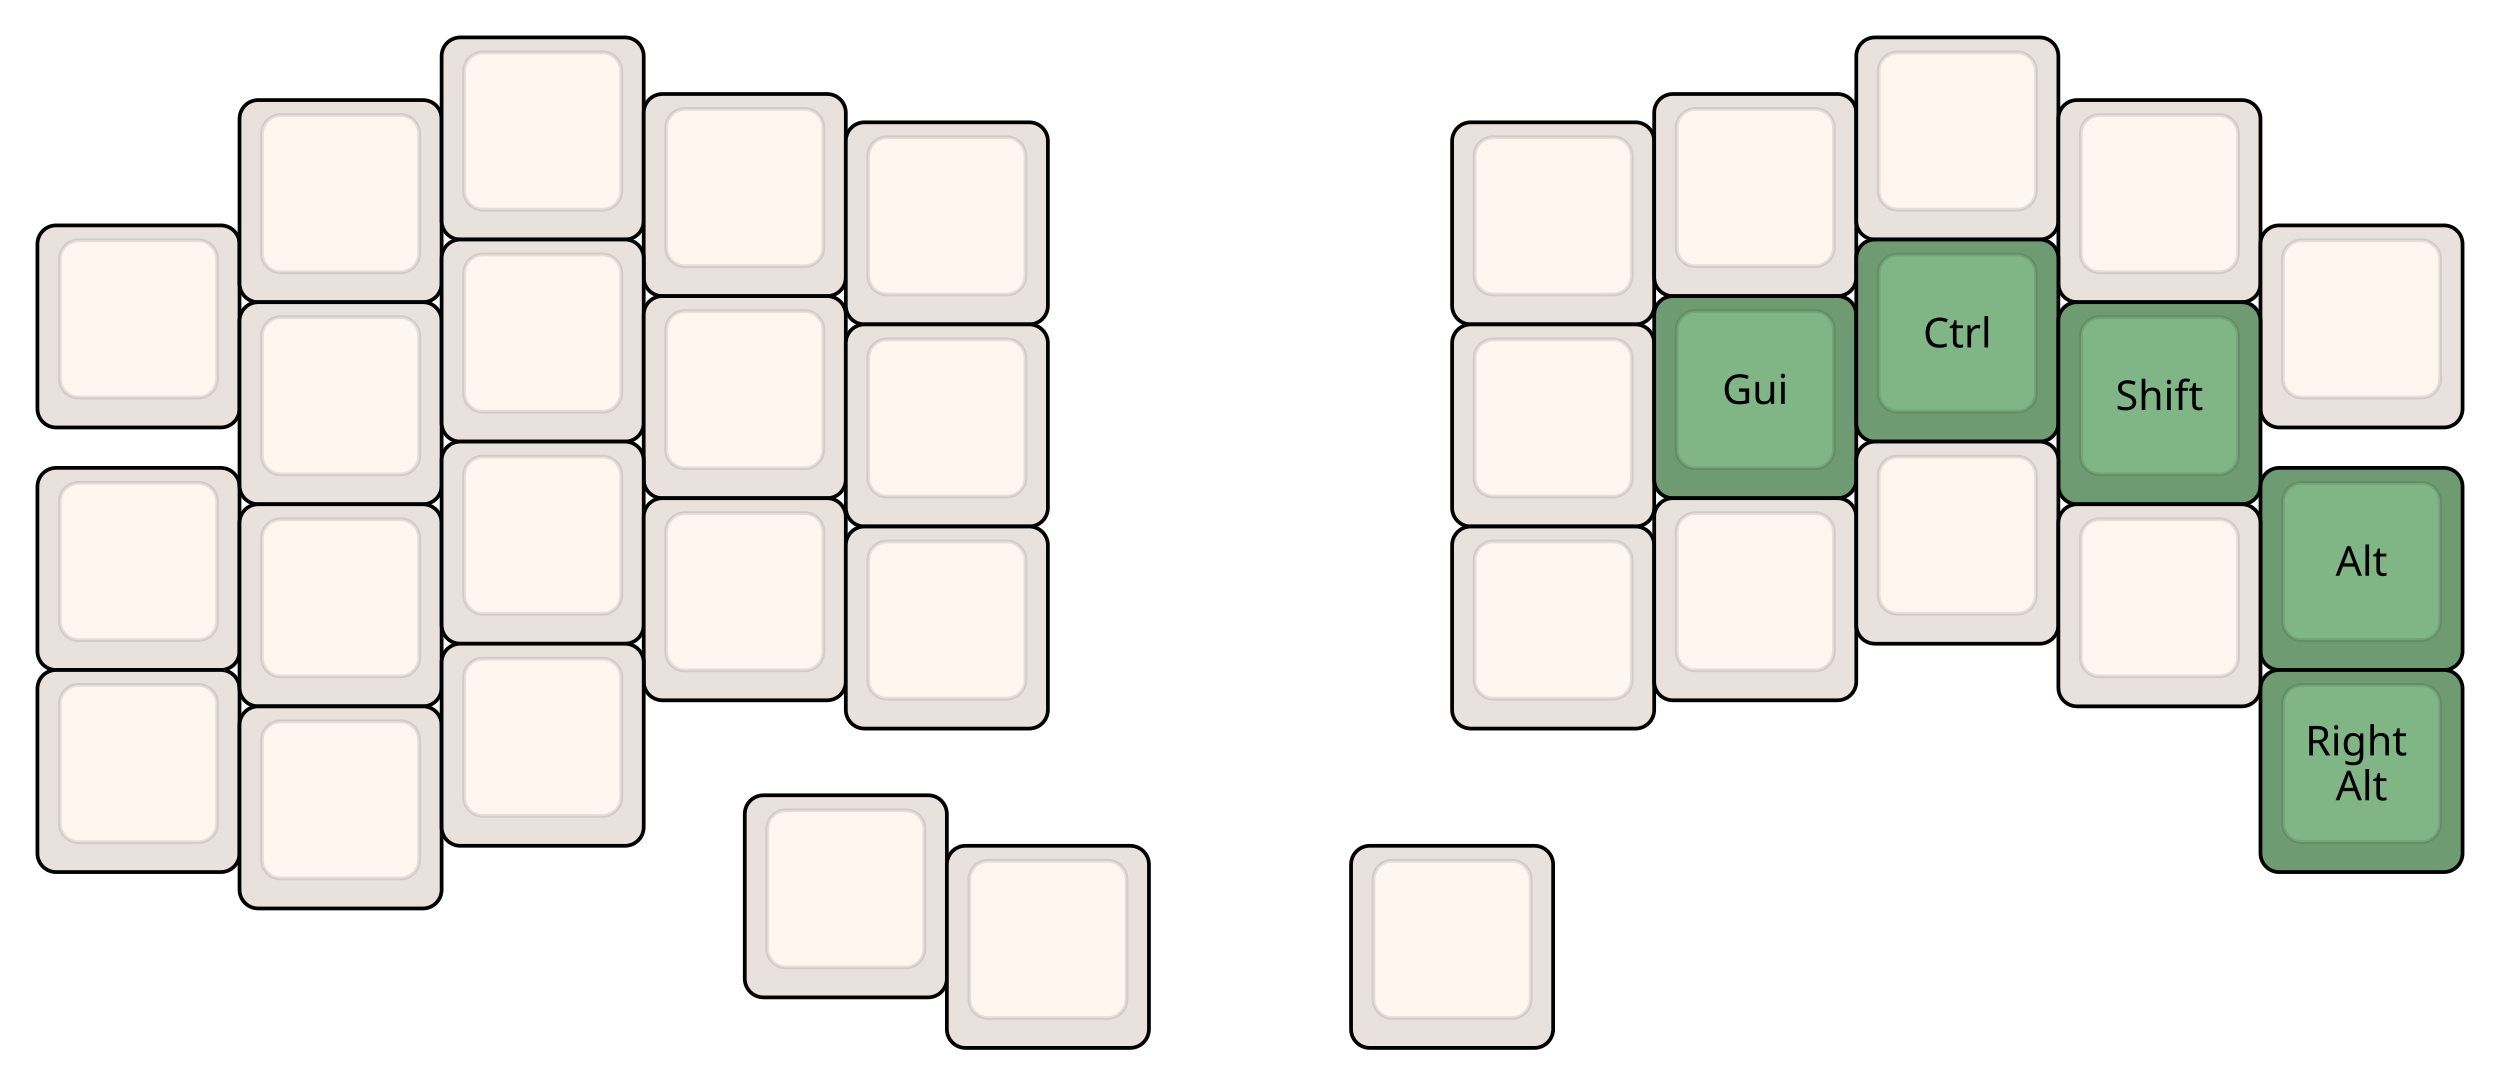
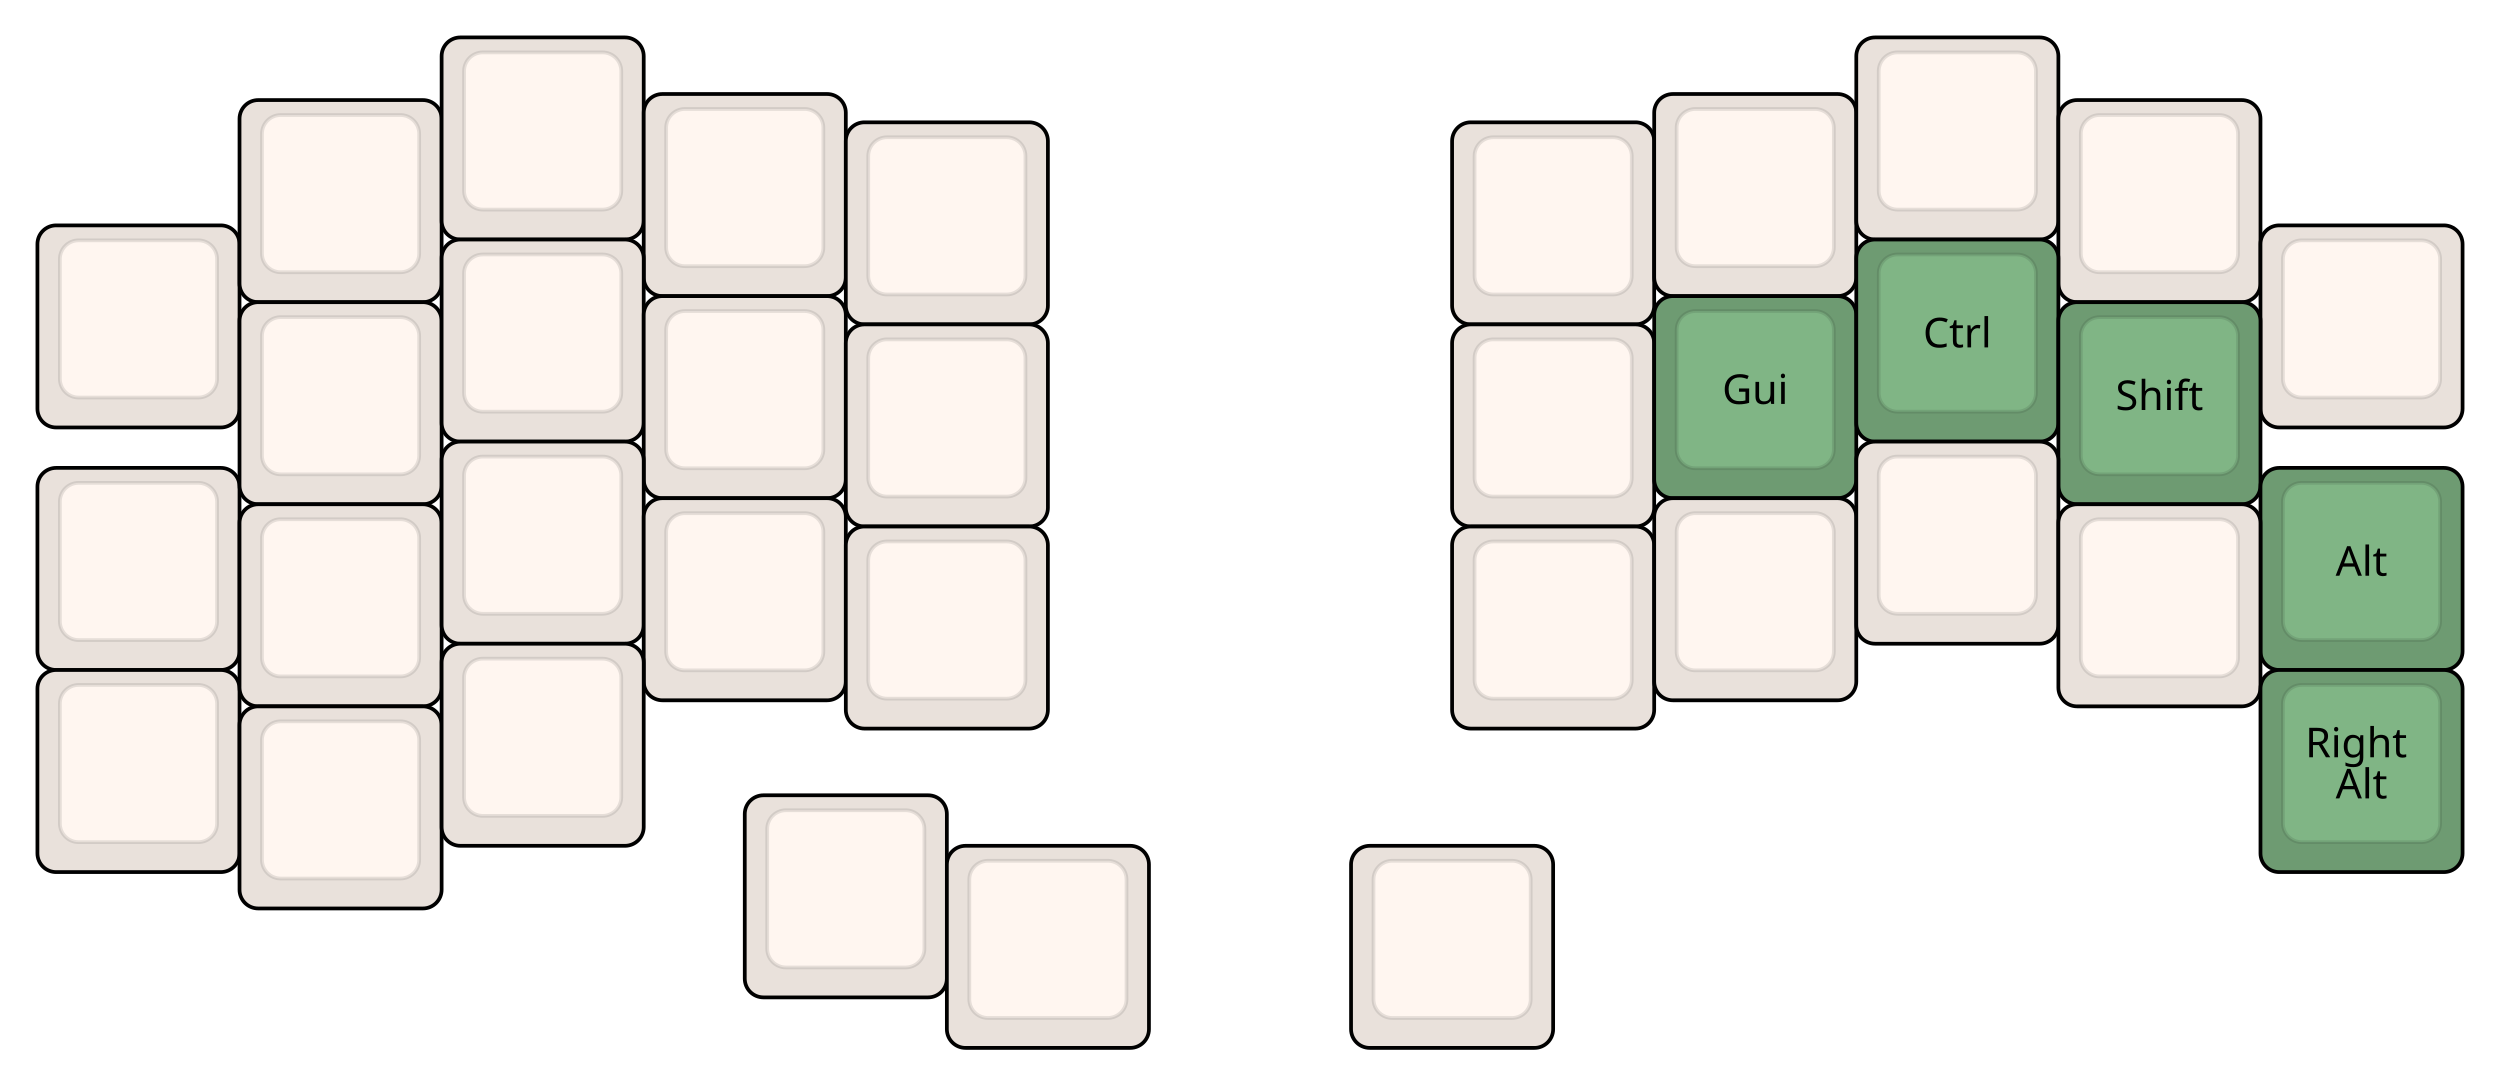
<svg xmlns="http://www.w3.org/2000/svg" width="668px" height="290x" viewBox="0 0 668 290">
  <style type="text/css">
    .keycap .border { stroke: black; stroke-width: 1; }
    .keycap .inner.border { stroke: rgba(0,0,0,.1); }
    .keycap { font-family: sans-serif; font-size: 11px}
    .keycap .sub { font-size: 9px}
  </style>
  <g class="keycap blank">
    <rect x="10" y="60.22" width="54" height="54" rx="5" fill="#e9e1db" class="outer border" />
    <rect x="16" y="64.22" width="42" height="42" rx="5" fill="#fff6f0" class="inner border" />
  </g>
  <g class="keycap blank">
    <rect x="64" y="26.74" width="54" height="54" rx="5" fill="#e9e1db" class="outer border" />
    <rect x="70" y="30.74" width="42" height="42" rx="5" fill="#fff6f0" class="inner border" />
  </g>
  <g class="keycap blank">
    <rect x="118" y="10" width="54" height="54" rx="5" fill="#e9e1db" class="outer border" />
    <rect x="124" y="14" width="42" height="42" rx="5" fill="#fff6f0" class="inner border" />
  </g>
  <g class="keycap blank">
    <rect x="172" y="25.12" width="54" height="54" rx="5" fill="#e9e1db" class="outer border" />
    <rect x="178" y="29.12" width="42" height="42" rx="5" fill="#fff6f0" class="inner border" />
  </g>
  <g class="keycap blank">
    <rect x="226" y="32.68" width="54" height="54" rx="5" fill="#e9e1db" class="outer border" />
    <rect x="232" y="36.68" width="42" height="42" rx="5" fill="#fff6f0" class="inner border" />
  </g>
  <g class="keycap blank">
    <rect x="388" y="32.68" width="54" height="54" rx="5" fill="#e9e1db" class="outer border" />
    <rect x="394" y="36.68" width="42" height="42" rx="5" fill="#fff6f0" class="inner border" />
  </g>
  <g class="keycap blank">
    <rect x="442" y="25.12" width="54" height="54" rx="5" fill="#e9e1db" class="outer border" />
    <rect x="448" y="29.12" width="42" height="42" rx="5" fill="#fff6f0" class="inner border" />
  </g>
  <g class="keycap blank">
    <rect x="496" y="10" width="54" height="54" rx="5" fill="#e9e1db" class="outer border" />
    <rect x="502" y="14" width="42" height="42" rx="5" fill="#fff6f0" class="inner border" />
  </g>
  <g class="keycap blank">
    <rect x="550" y="26.74" width="54" height="54" rx="5" fill="#e9e1db" class="outer border" />
    <rect x="556" y="30.74" width="42" height="42" rx="5" fill="#fff6f0" class="inner border" />
  </g>
  <g class="keycap blank">
    <rect x="604" y="60.22" width="54" height="54" rx="5" fill="#e9e1db" class="outer border" />
    <rect x="610" y="64.22" width="42" height="42" rx="5" fill="#fff6f0" class="inner border" />
  </g>
  <g class="keycap blank">
    <rect x="10" y="125.02" width="54" height="54" rx="5" fill="#e9e1db" class="outer border" />
    <rect x="16" y="129.02" width="42" height="42" rx="5" fill="#fff6f0" class="inner border" />
  </g>
  <g class="keycap blank">
    <rect x="64" y="80.74" width="54" height="54" rx="5" fill="#e9e1db" class="outer border" />
    <rect x="70" y="84.74" width="42" height="42" rx="5" fill="#fff6f0" class="inner border" />
  </g>
  <g class="keycap blank">
    <rect x="118" y="64" width="54" height="54" rx="5" fill="#e9e1db" class="outer border" />
    <rect x="124" y="68" width="42" height="42" rx="5" fill="#fff6f0" class="inner border" />
  </g>
  <g class="keycap blank">
    <rect x="172" y="79.12" width="54" height="54" rx="5" fill="#e9e1db" class="outer border" />
    <rect x="178" y="83.12" width="42" height="42" rx="5" fill="#fff6f0" class="inner border" />
  </g>
  <g class="keycap blank">
    <rect x="226" y="86.68" width="54" height="54" rx="5" fill="#e9e1db" class="outer border" />
    <rect x="232" y="90.68" width="42" height="42" rx="5" fill="#fff6f0" class="inner border" />
  </g>
  <g class="keycap blank">
    <rect x="388" y="86.68" width="54" height="54" rx="5" fill="#e9e1db" class="outer border" />
    <rect x="394" y="90.68" width="42" height="42" rx="5" fill="#fff6f0" class="inner border" />
  </g>
  <g class="keycap mod1">
    <rect x="442" y="79.12" width="54" height="54" rx="5" fill="#6e9b72" class="outer border" />
    <rect x="448" y="83.12" width="42" height="42" rx="5" fill="#80b585" class="inner border" />
    <text x="469" y="104.12" text-anchor="middle" dominant-baseline="middle" class="main">
      <tspan x="469" dy="0">Gui</tspan>
    </text>
  </g>
  <g class="keycap mod1">
    <rect x="496" y="64" width="54" height="54" rx="5" fill="#6e9b72" class="outer border" />
    <rect x="502" y="68" width="42" height="42" rx="5" fill="#80b585" class="inner border" />
    <text x="523" y="89" text-anchor="middle" dominant-baseline="middle" class="main">
      <tspan x="523" dy="0">Ctrl</tspan>
    </text>
  </g>
  <g class="keycap mod1">
    <rect x="550" y="80.74" width="54" height="54" rx="5" fill="#6e9b72" class="outer border" />
    <rect x="556" y="84.74" width="42" height="42" rx="5" fill="#80b585" class="inner border" />
    <text x="577" y="105.74" text-anchor="middle" dominant-baseline="middle" class="main">
      <tspan x="577" dy="0">Shift</tspan>
    </text>
  </g>
  <g class="keycap mod1">
    <rect x="604" y="125.02" width="54" height="54" rx="5" fill="#6e9b72" class="outer border" />
    <rect x="610" y="129.02" width="42" height="42" rx="5" fill="#80b585" class="inner border" />
    <text x="631" y="150.02" text-anchor="middle" dominant-baseline="middle" class="main">
      <tspan x="631" dy="0">Alt</tspan>
    </text>
  </g>
  <g class="keycap blank">
    <rect x="10" y="179.02" width="54" height="54" rx="5" fill="#e9e1db" class="outer border" />
    <rect x="16" y="183.02" width="42" height="42" rx="5" fill="#fff6f0" class="inner border" />
  </g>
  <g class="keycap blank">
    <rect x="64" y="134.74" width="54" height="54" rx="5" fill="#e9e1db" class="outer border" />
    <rect x="70" y="138.74" width="42" height="42" rx="5" fill="#fff6f0" class="inner border" />
  </g>
  <g class="keycap blank">
    <rect x="118" y="118" width="54" height="54" rx="5" fill="#e9e1db" class="outer border" />
    <rect x="124" y="122" width="42" height="42" rx="5" fill="#fff6f0" class="inner border" />
  </g>
  <g class="keycap blank">
    <rect x="172" y="133.12" width="54" height="54" rx="5" fill="#e9e1db" class="outer border" />
    <rect x="178" y="137.12" width="42" height="42" rx="5" fill="#fff6f0" class="inner border" />
  </g>
  <g class="keycap blank">
    <rect x="226" y="140.68" width="54" height="54" rx="5" fill="#e9e1db" class="outer border" />
    <rect x="232" y="144.68" width="42" height="42" rx="5" fill="#fff6f0" class="inner border" />
  </g>
  <g class="keycap blank">
    <rect x="388" y="140.68" width="54" height="54" rx="5" fill="#e9e1db" class="outer border" />
    <rect x="394" y="144.68" width="42" height="42" rx="5" fill="#fff6f0" class="inner border" />
  </g>
  <g class="keycap blank">
    <rect x="442" y="133.12" width="54" height="54" rx="5" fill="#e9e1db" class="outer border" />
    <rect x="448" y="137.12" width="42" height="42" rx="5" fill="#fff6f0" class="inner border" />
  </g>
  <g class="keycap blank">
    <rect x="496" y="118" width="54" height="54" rx="5" fill="#e9e1db" class="outer border" />
    <rect x="502" y="122" width="42" height="42" rx="5" fill="#fff6f0" class="inner border" />
  </g>
  <g class="keycap blank">
    <rect x="550" y="134.74" width="54" height="54" rx="5" fill="#e9e1db" class="outer border" />
    <rect x="556" y="138.74" width="42" height="42" rx="5" fill="#fff6f0" class="inner border" />
  </g>
  <g class="keycap mod1">
    <rect x="604" y="179.02" width="54" height="54" rx="5" fill="#6e9b72" class="outer border" />
    <rect x="610" y="183.02" width="42" height="42" rx="5" fill="#80b585" class="inner border" />
-     <text x="631" y="198.02" text-anchor="middle" dominant-baseline="middle" class="main">
+     <text x="631" y="198.52" text-anchor="middle" dominant-baseline="middle" class="main">
      <tspan x="631" dy="0">Right</tspan>
-       <tspan x="631" dy="12">Alt</tspan>
+       <tspan x="631" dy="11">Alt</tspan>
    </text>
  </g>
  <g class="keycap blank">
    <rect x="64" y="188.74" width="54" height="54" rx="5" fill="#e9e1db" class="outer border" />
    <rect x="70" y="192.74" width="42" height="42" rx="5" fill="#fff6f0" class="inner border" />
  </g>
  <g class="keycap blank">
    <rect x="118" y="172" width="54" height="54" rx="5" fill="#e9e1db" class="outer border" />
    <rect x="124" y="176" width="42" height="42" rx="5" fill="#fff6f0" class="inner border" />
  </g>
  <g class="keycap blank">
    <rect x="199" y="212.5" width="54" height="54" rx="5" fill="#e9e1db" class="outer border" />
    <rect x="205" y="216.5" width="42" height="42" rx="5" fill="#fff6f0" class="inner border" />
  </g>
  <g class="keycap blank">
    <rect x="253" y="226" width="54" height="54" rx="5" fill="#e9e1db" class="outer border" />
    <rect x="259" y="230" width="42" height="42" rx="5" fill="#fff6f0" class="inner border" />
  </g>
  <g class="keycap blank">
    <rect x="361" y="226" width="54" height="54" rx="5" fill="#e9e1db" class="outer border" />
    <rect x="367" y="230" width="42" height="42" rx="5" fill="#fff6f0" class="inner border" />
  </g>
</svg>
